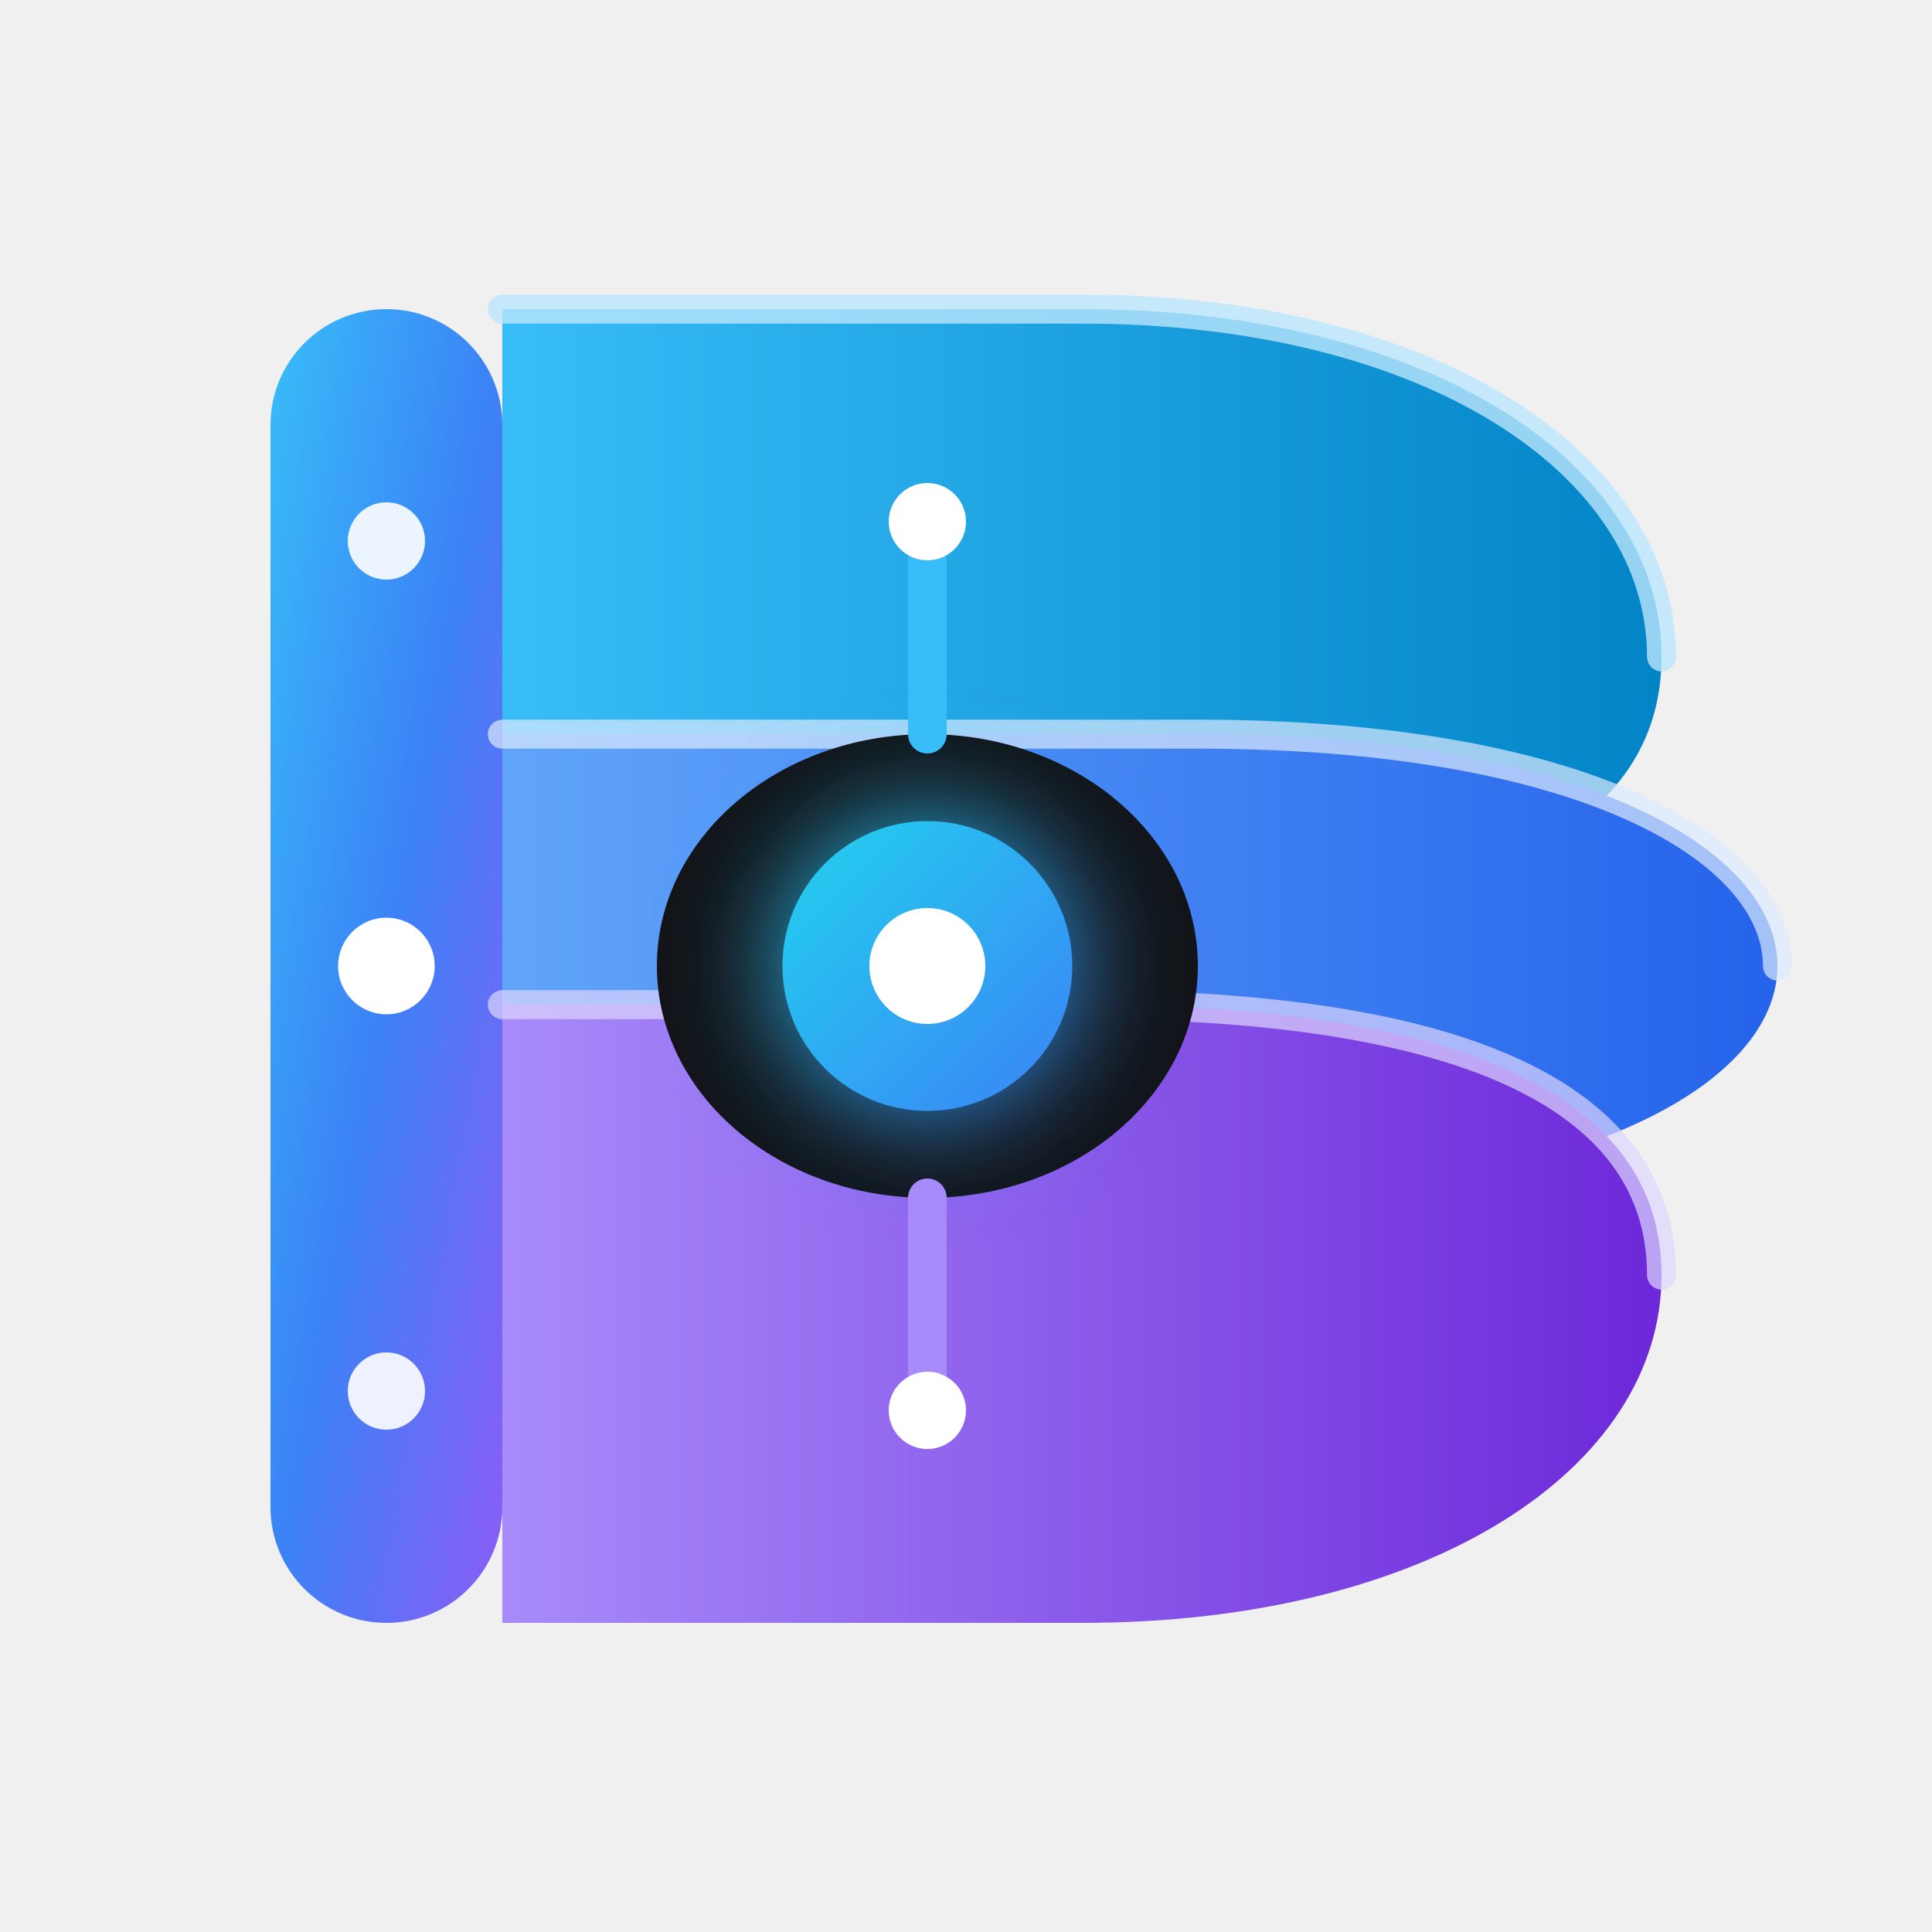
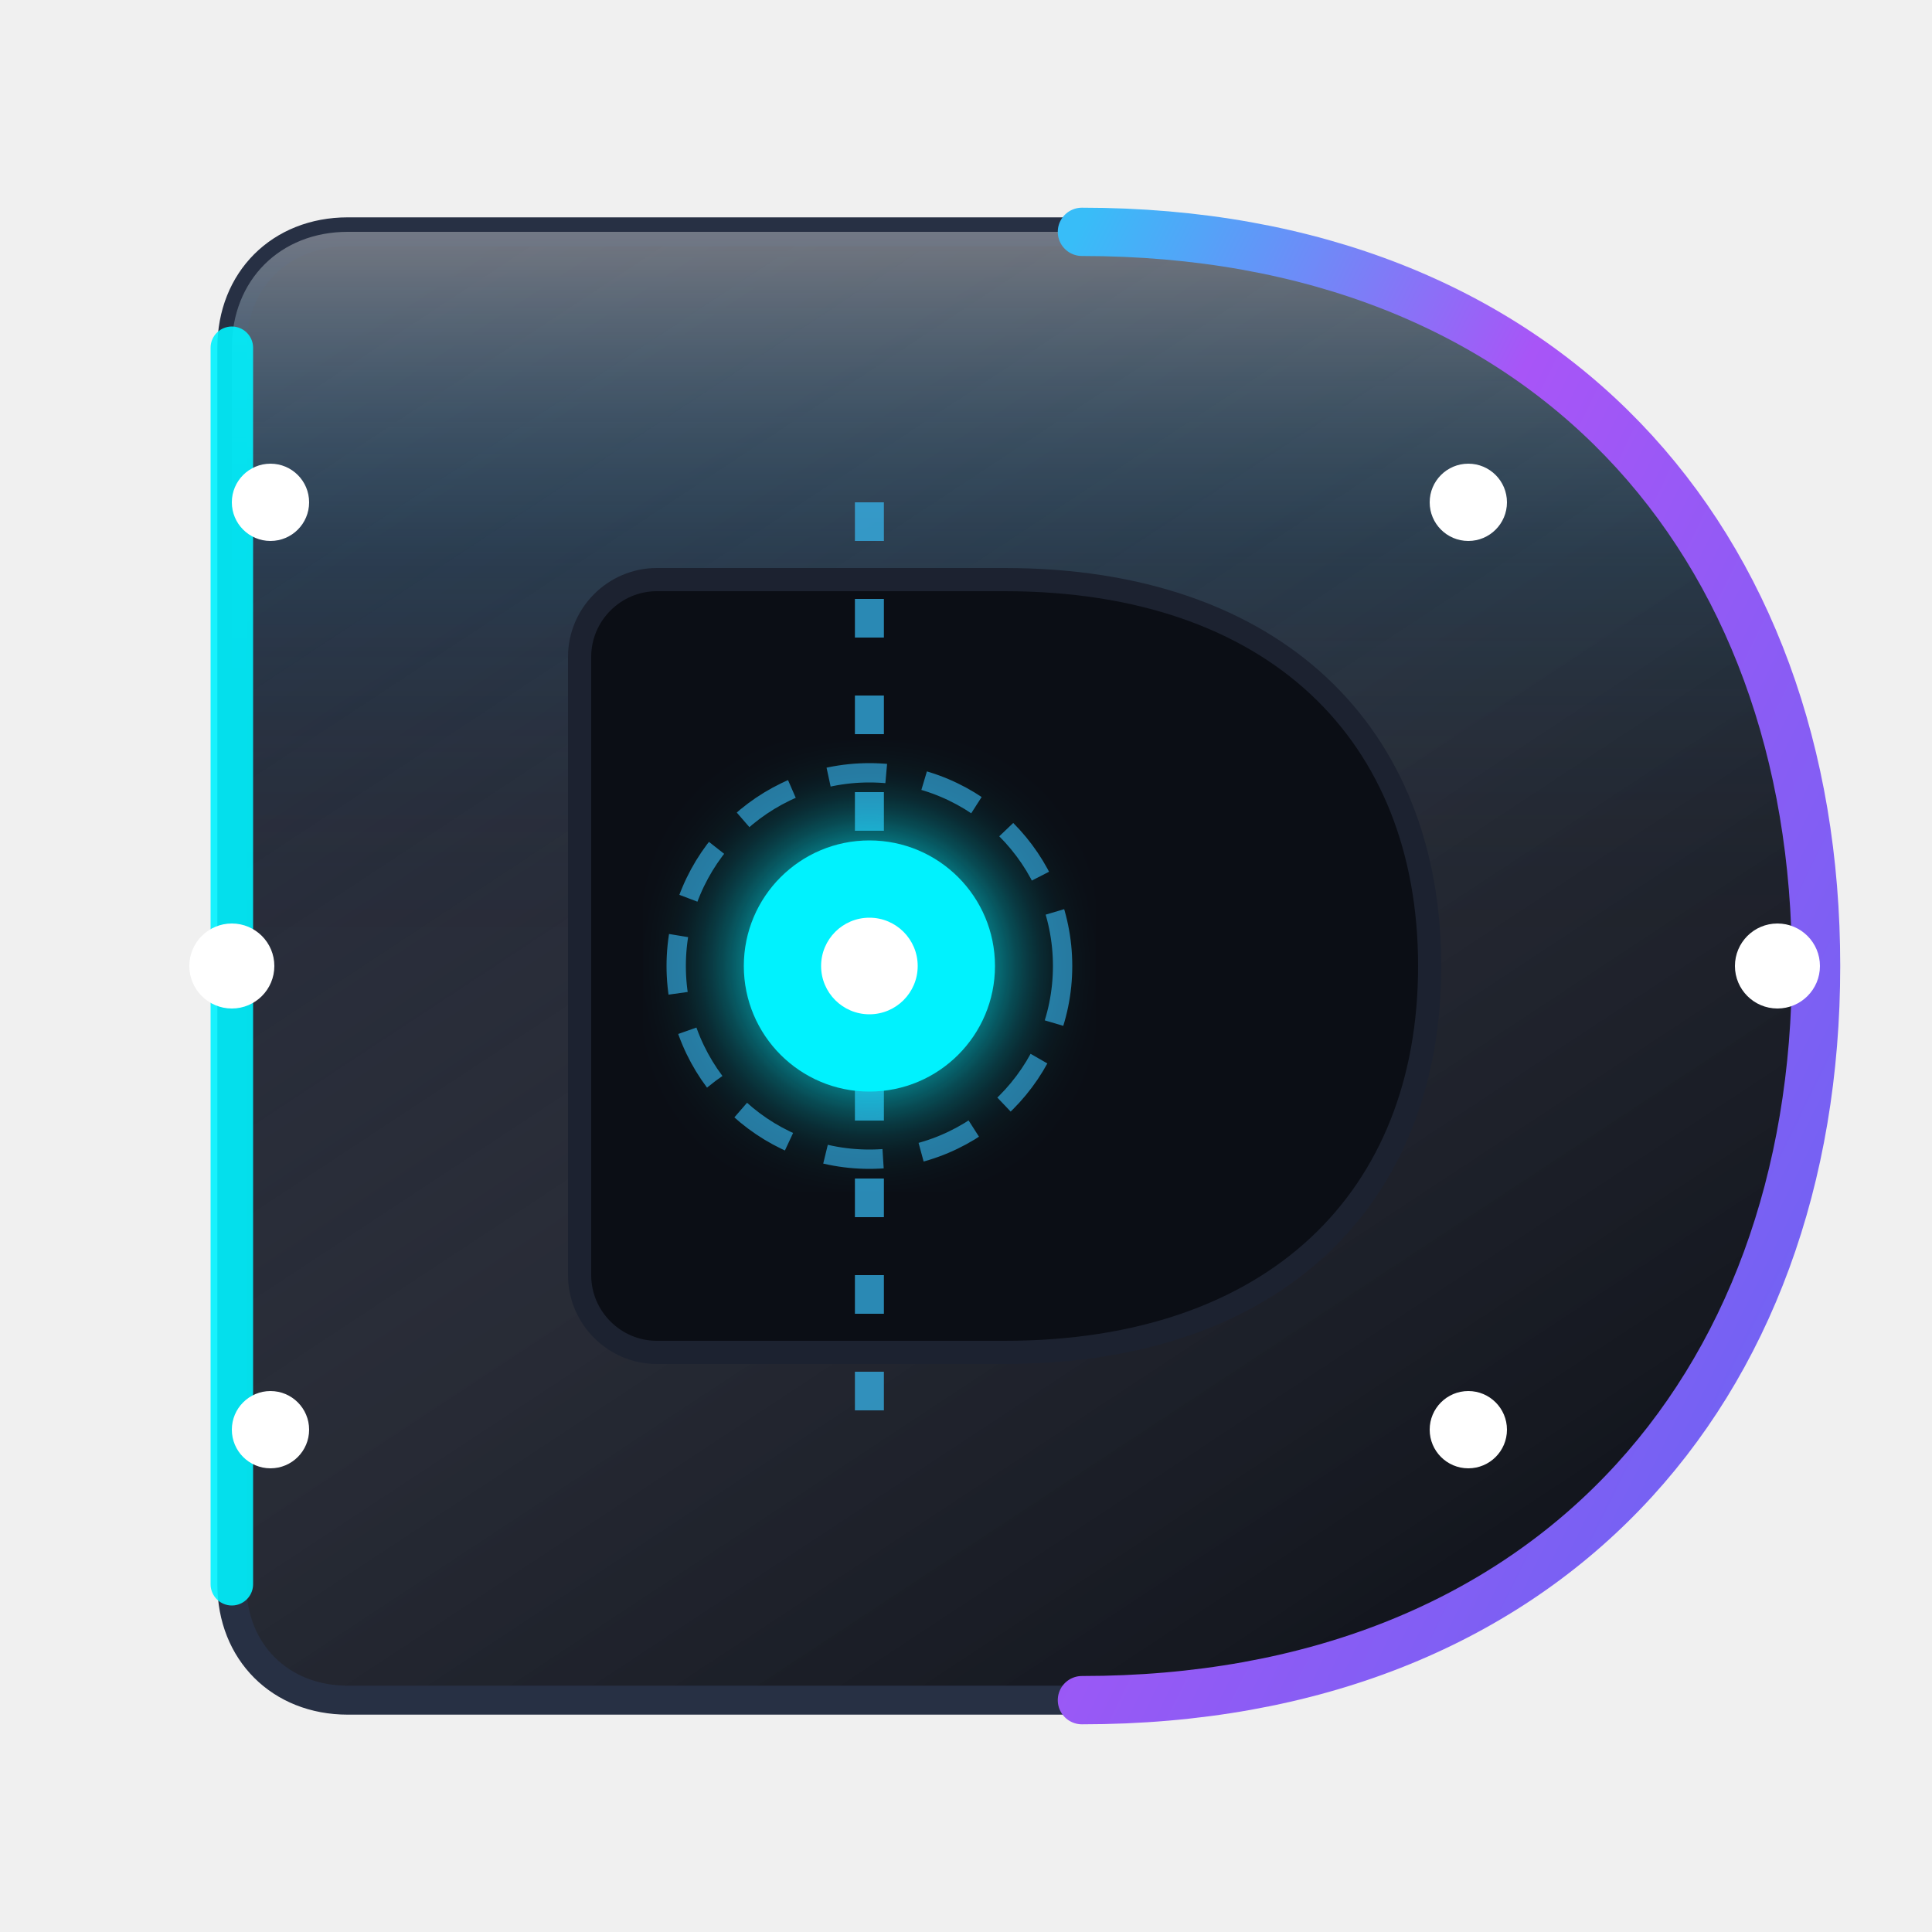
<svg xmlns="http://www.w3.org/2000/svg" viewBox="0 0 100 100" width="100%" height="100%" fill="none">
  <defs>
-     <linearGradient id="dhub-primary-grad" x1="0%" y1="0%" x2="100%" y2="100%">
-       <stop offset="0%" stop-color="#38BDF8" />
-       <stop offset="50%" stop-color="#3B82F6" />
-       <stop offset="100%" stop-color="#8B5CF6" />
+     <linearGradient id="v2-glass-body" x1="15%" y1="0%" x2="85%" y2="100%">
+       <stop offset="0%" stop-color="#1f2536" stop-opacity="0.95" />
+       <stop offset="50%" stop-color="#121622" stop-opacity="0.9" />
+       <stop offset="100%" stop-color="#0a0d14" stop-opacity="0.98" />
    </linearGradient>
-     <linearGradient id="dhub-platter-top" x1="0%" y1="0%" x2="100%" y2="0%">
-       <stop offset="0%" stop-color="#38BDF8" />
-       <stop offset="100%" stop-color="#0284C7" />
+     <linearGradient id="v2-specular" x1="0%" y1="0%" x2="0%" y2="100%">
+       <stop offset="0%" stop-color="#ffffff" stop-opacity="0.35" />
+       <stop offset="45%" stop-color="#38bdf8" stop-opacity="0.1" />
+       <stop offset="100%" stop-color="#000000" stop-opacity="0" />
    </linearGradient>
-     <linearGradient id="dhub-platter-mid" x1="0%" y1="0%" x2="100%" y2="0%">
-       <stop offset="0%" stop-color="#60A5FA" />
-       <stop offset="100%" stop-color="#2563EB" />
+     <linearGradient id="v2-violet-rim" x1="0%" y1="0%" x2="100%" y2="100%">
+       <stop offset="0%" stop-color="#38bdf8" />
+       <stop offset="35%" stop-color="#a855f7" />
+       <stop offset="100%" stop-color="#6366f1" />
    </linearGradient>
-     <linearGradient id="dhub-platter-bot" x1="0%" y1="0%" x2="100%" y2="0%">
-       <stop offset="0%" stop-color="#A78BFA" />
-       <stop offset="100%" stop-color="#6D28D9" />
+     <linearGradient id="v2-cyan-conduit" x1="0%" y1="0%" x2="100%" y2="0%">
+       <stop offset="0%" stop-color="#00f2fe" />
+       <stop offset="100%" stop-color="#38bdf8" />
    </linearGradient>
-     <linearGradient id="dhub-core-grad" x1="0%" y1="0%" x2="100%" y2="100%">
-       <stop offset="0%" stop-color="#22D3EE" />
-       <stop offset="100%" stop-color="#3B82F6" />
+     <linearGradient id="v2-mid-conduit" x1="0%" y1="0%" x2="100%" y2="0%">
+       <stop offset="0%" stop-color="#38bdf8" />
+       <stop offset="50%" stop-color="#60a5fa" />
+       <stop offset="100%" stop-color="#a855f7" />
    </linearGradient>
-     <filter id="dhub-core-glow" x="-50%" y="-50%" width="200%" height="200%">
-       <feGaussianBlur stdDeviation="3" result="glow" />
+     <linearGradient id="v2-bot-conduit" x1="0%" y1="0%" x2="100%" y2="0%">
+       <stop offset="0%" stop-color="#c084fc" />
+       <stop offset="100%" stop-color="#6366f1" />
+     </linearGradient>
+     <filter id="v2-nexus-glow" x="-40%" y="-40%" width="180%" height="180%">
+       <feGaussianBlur stdDeviation="2.5" result="glow" />
      <feMerge>
        <feMergeNode in="glow" />
        <feMergeNode in="SourceGraphic" />
      </feMerge>
    </filter>
  </defs>
-   <rect x="14" y="16" width="12" height="68" rx="6" fill="url(#dhub-primary-grad)" />
-   <path d="M 26 16             L 56 16             C 74 16, 86 24, 86 34             C 86 44, 74 48, 56 48             L 26 48             Z" fill="url(#dhub-platter-top)" />
-   <path d="M 26 16 L 56 16 C 74 16, 86 24, 86 34" stroke="#BAE6FD" stroke-width="1.5" stroke-linecap="round" opacity="0.8" />
-   <path d="M 26 38             L 62 38             C 82 38, 92 44, 92 50             C 92 56, 82 62, 62 62             L 26 62             Z" fill="url(#dhub-platter-mid)" />
-   <path d="M 26 38 L 62 38 C 82 38, 92 44, 92 50" stroke="#DBEAFE" stroke-width="1.5" stroke-linecap="round" opacity="0.7" />
-   <path d="M 26 52             L 56 52             C 74 52, 86 56, 86 66             C 86 76, 74 84, 56 84             L 26 84             Z" fill="url(#dhub-platter-bot)" />
-   <path d="M 26 52 L 56 52 C 74 52, 86 56, 86 66" stroke="#DDD6FE" stroke-width="1.5" stroke-linecap="round" opacity="0.7" />
-   <ellipse cx="48" cy="50" rx="14" ry="12" fill="#121317" />
-   <circle cx="48" cy="50" r="7.5" fill="url(#dhub-core-grad)" filter="url(#dhub-core-glow)" />
-   <circle cx="48" cy="50" r="3" fill="#FFFFFF" />
-   <line x1="48" y1="38" x2="48" y2="28" stroke="#38BDF8" stroke-width="2" stroke-linecap="round" />
-   <circle cx="48" cy="27" r="2" fill="#FFFFFF" />
-   <line x1="48" y1="62" x2="48" y2="72" stroke="#A78BFA" stroke-width="2" stroke-linecap="round" />
-   <circle cx="48" cy="73" r="2" fill="#FFFFFF" />
-   <circle cx="20" cy="28" r="2" fill="#FFFFFF" opacity="0.9" />
-   <circle cx="20" cy="50" r="2.5" fill="#FFFFFF" />
-   <circle cx="20" cy="72" r="2" fill="#FFFFFF" opacity="0.9" />
+   <path d="M 18 12            L 56 12            C 80 12, 94 28, 94 50            C 94 72, 80 88, 56 88            L 18 88            C 14.5 88, 12 85.5, 12 82            L 12 18            C 12 14.5, 14.5 12, 18 12 Z" fill="url(#v2-glass-body)" stroke="#273044" stroke-width="1.5" />
+   <path d="M 18 12            L 56 12            C 80 12, 94 28, 94 50            L 12 50            L 12 18            C 12 14.5, 14.5 12, 18 12 Z" fill="url(#v2-specular)" />
+   <path d="M 34 30            L 52 30            C 66 30, 74 38, 74 50            C 74 62, 66 70, 52 70            L 34 70            C 31.8 70, 30 68.2, 30 66            L 30 34            C 30 31.8, 31.8 30, 34 30 Z" fill="#0b0e15" stroke="#1c2230" stroke-width="1.2" />
+   <path d="M 56 12            C 80 12, 94 28, 94 50            C 94 72, 80 88, 56 88" stroke="url(#v2-violet-rim)" stroke-width="2.5" stroke-linecap="round" />
+   <line x1="12" y1="18" x2="12" y2="82" stroke="#00f2fe" stroke-width="2.2" stroke-linecap="round" opacity="0.9" />
+   <path d="M 14 26 L 76 26" stroke="url(#v2-cyan-conduit)" stroke-width="2" stroke-linecap="round" filter="url(#v2-nexus-glow)" />
+   <circle cx="14" cy="26" r="2" fill="#ffffff" />
+   <circle cx="76" cy="26" r="2" fill="#ffffff" />
+   <path d="M 12 50 L 92 50" stroke="url(#v2-mid-conduit)" stroke-width="2.5" stroke-linecap="round" filter="url(#v2-nexus-glow)" />
+   <circle cx="12" cy="50" r="2.2" fill="#ffffff" />
+   <circle cx="92" cy="50" r="2.2" fill="#ffffff" />
+   <path d="M 14 74 L 76 74" stroke="url(#v2-bot-conduit)" stroke-width="2" stroke-linecap="round" filter="url(#v2-nexus-glow)" />
+   <circle cx="14" cy="74" r="2" fill="#ffffff" />
+   <circle cx="76" cy="74" r="2" fill="#ffffff" />
+   <line x1="45" y1="26" x2="45" y2="74" stroke="#38bdf8" stroke-width="1.5" stroke-dasharray="2 3" opacity="0.7" />
+   <circle cx="45" cy="50" r="6.5" fill="#00f2fe" filter="url(#v2-nexus-glow)" />
+   <circle cx="45" cy="50" r="2.5" fill="#ffffff" />
+   <circle cx="45" cy="50" r="10" stroke="#38bdf8" stroke-width="1" stroke-dasharray="3 2" opacity="0.6" />
</svg>
